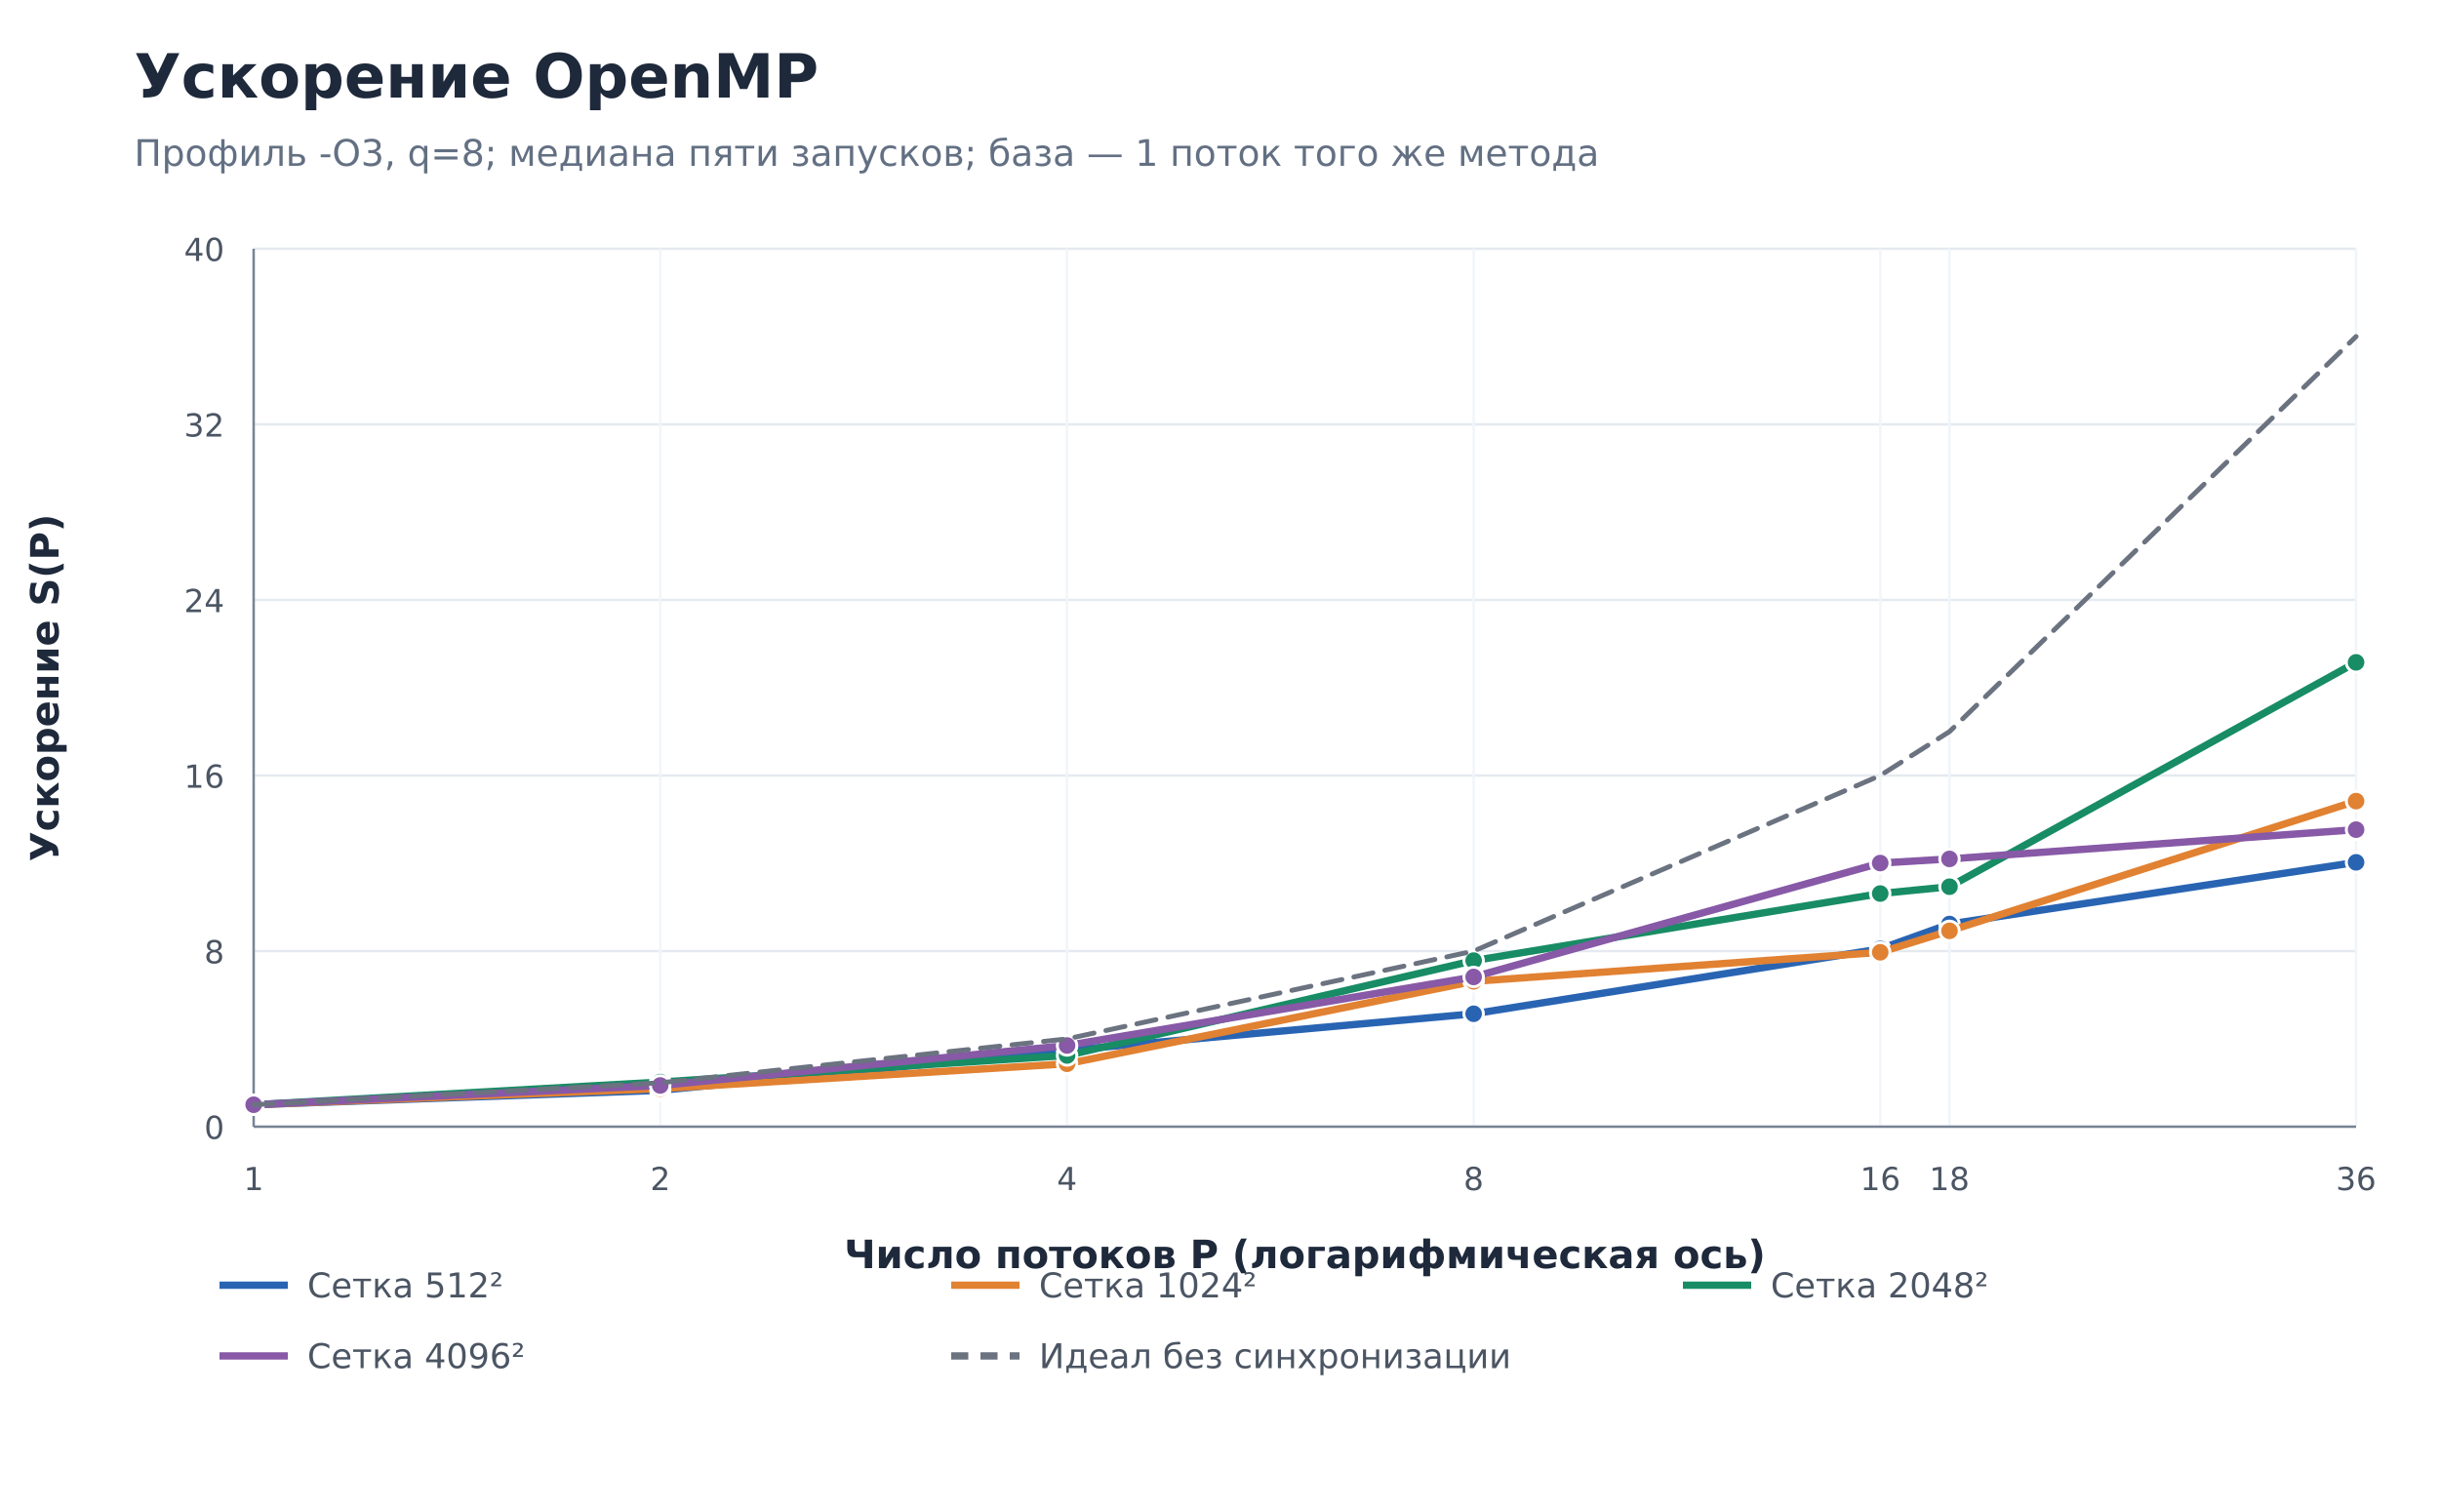
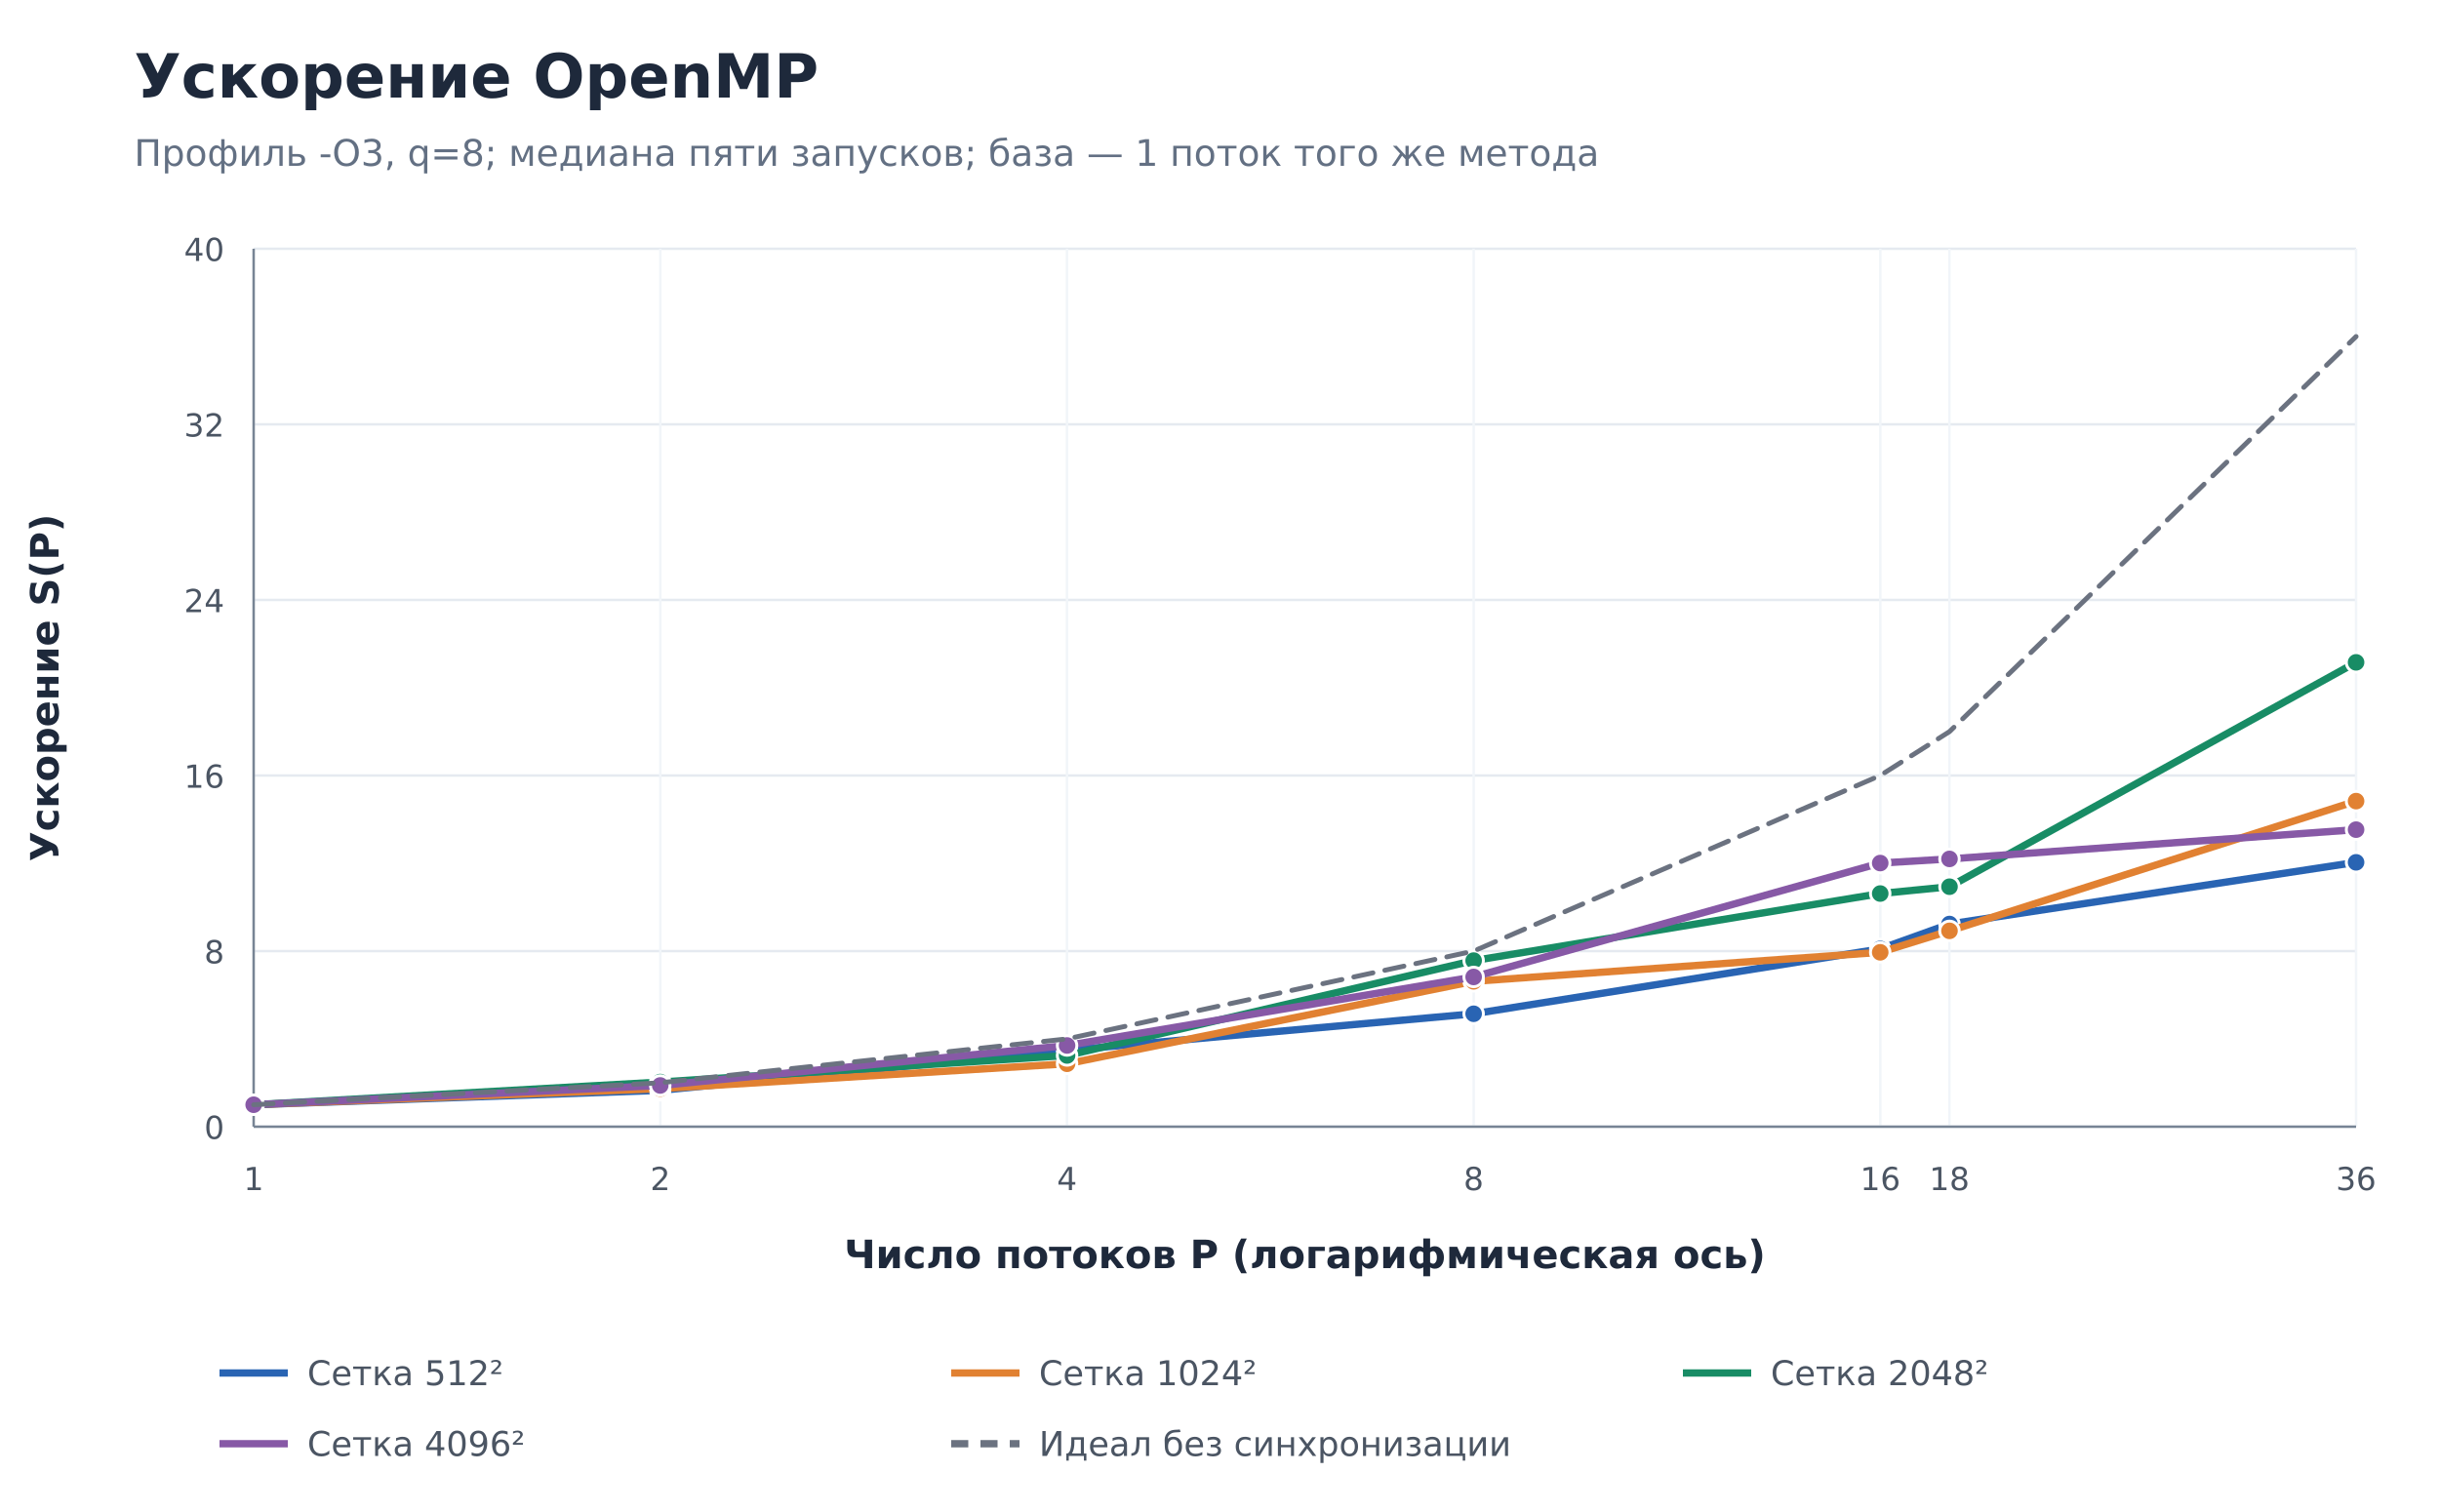
<svg xmlns="http://www.w3.org/2000/svg" width="1000" height="620" viewBox="0 0 1000 620">
  <rect width="1000" height="620" fill="#ffffff" />
  <text x="55" y="40" font-size="25" font-weight="700" fill="#1e293b" font-family="DejaVu Sans,Arial,sans-serif">Ускорение OpenMP</text>
  <text x="55" y="68" font-size="15" fill="#637083" font-family="DejaVu Sans,Arial,sans-serif">Профиль -O3, q=8; медиана пяти запусков; база — 1 поток того же метода</text>
  <line x1="104" x2="966" y1="462.00" y2="462.00" stroke="#e5eaf0" />
  <text x="92" y="467" text-anchor="end" font-size="13" font-weight="400" fill="#4b5563" font-family="DejaVu Sans,Arial,sans-serif">0</text>
  <line x1="104" x2="966" y1="390.00" y2="390.00" stroke="#e5eaf0" />
  <text x="92" y="395" text-anchor="end" font-size="13" font-weight="400" fill="#4b5563" font-family="DejaVu Sans,Arial,sans-serif">8</text>
  <line x1="104" x2="966" y1="318.00" y2="318.00" stroke="#e5eaf0" />
  <text x="92" y="323" text-anchor="end" font-size="13" font-weight="400" fill="#4b5563" font-family="DejaVu Sans,Arial,sans-serif">16</text>
  <line x1="104" x2="966" y1="246.00" y2="246.00" stroke="#e5eaf0" />
  <text x="92" y="251" text-anchor="end" font-size="13" font-weight="400" fill="#4b5563" font-family="DejaVu Sans,Arial,sans-serif">24</text>
  <line x1="104" x2="966" y1="174.00" y2="174.00" stroke="#e5eaf0" />
  <text x="92" y="179" text-anchor="end" font-size="13" font-weight="400" fill="#4b5563" font-family="DejaVu Sans,Arial,sans-serif">32</text>
  <line x1="104" x2="966" y1="102.00" y2="102.00" stroke="#e5eaf0" />
  <text x="92" y="107" text-anchor="end" font-size="13" font-weight="400" fill="#4b5563" font-family="DejaVu Sans,Arial,sans-serif">40</text>
  <line x1="104" x2="104" y1="102" y2="462" stroke="#f1f5f9" />
  <text x="104" y="488" text-anchor="middle" font-size="13" font-weight="400" fill="#4b5563" font-family="DejaVu Sans,Arial,sans-serif">1</text>
  <line x1="270.734" x2="270.734" y1="102" y2="462" stroke="#f1f5f9" />
  <text x="270.734" y="488" text-anchor="middle" font-size="13" font-weight="400" fill="#4b5563" font-family="DejaVu Sans,Arial,sans-serif">2</text>
  <line x1="437.467" x2="437.467" y1="102" y2="462" stroke="#f1f5f9" />
  <text x="437.467" y="488" text-anchor="middle" font-size="13" font-weight="400" fill="#4b5563" font-family="DejaVu Sans,Arial,sans-serif">4</text>
  <line x1="604.201" x2="604.201" y1="102" y2="462" stroke="#f1f5f9" />
  <text x="604.201" y="488" text-anchor="middle" font-size="13" font-weight="400" fill="#4b5563" font-family="DejaVu Sans,Arial,sans-serif">8</text>
  <line x1="770.934" x2="770.934" y1="102" y2="462" stroke="#f1f5f9" />
  <text x="770.934" y="488" text-anchor="middle" font-size="13" font-weight="400" fill="#4b5563" font-family="DejaVu Sans,Arial,sans-serif">16</text>
  <line x1="799.266" x2="799.266" y1="102" y2="462" stroke="#f1f5f9" />
  <text x="799.266" y="488" text-anchor="middle" font-size="13" font-weight="400" fill="#4b5563" font-family="DejaVu Sans,Arial,sans-serif">18</text>
  <line x1="966" x2="966" y1="102" y2="462" stroke="#f1f5f9" />
  <text x="966" y="488" text-anchor="middle" font-size="13" font-weight="400" fill="#4b5563" font-family="DejaVu Sans,Arial,sans-serif">36</text>
  <line x1="104" x2="104" y1="102" y2="462" stroke="#778494" />
  <line x1="104" x2="966" y1="462" y2="462" stroke="#778494" />
  <path d="M104.0 453.0 L270.7 447.1 L437.5 430.7 L604.2 415.7 L770.9 389.1 L799.3 378.9 L966.0 353.6" fill="none" stroke="#2964b3" stroke-width="3" stroke-linecap="round" stroke-linejoin="round" />
  <circle cx="104.0" cy="453.0" r="4" fill="#2964b3" stroke="#fff" stroke-width="1.2" />
  <circle cx="270.7" cy="447.1" r="4" fill="#2964b3" stroke="#fff" stroke-width="1.2" />
  <circle cx="437.5" cy="430.7" r="4" fill="#2964b3" stroke="#fff" stroke-width="1.2" />
  <circle cx="604.2" cy="415.7" r="4" fill="#2964b3" stroke="#fff" stroke-width="1.2" />
  <circle cx="770.9" cy="389.1" r="4" fill="#2964b3" stroke="#fff" stroke-width="1.2" />
  <circle cx="799.3" cy="378.9" r="4" fill="#2964b3" stroke="#fff" stroke-width="1.2" />
  <circle cx="966.0" cy="353.6" r="4" fill="#2964b3" stroke="#fff" stroke-width="1.2" />
  <path d="M104.0 453.0 L270.7 446.4 L437.5 436.2 L604.2 402.4 L770.9 390.5 L799.3 381.7 L966.0 328.5" fill="none" stroke="#e18132" stroke-width="3" stroke-linecap="round" stroke-linejoin="round" />
  <circle cx="104.0" cy="453.0" r="4" fill="#e18132" stroke="#fff" stroke-width="1.2" />
  <circle cx="270.7" cy="446.4" r="4" fill="#e18132" stroke="#fff" stroke-width="1.2" />
  <circle cx="437.5" cy="436.2" r="4" fill="#e18132" stroke="#fff" stroke-width="1.2" />
  <circle cx="604.2" cy="402.4" r="4" fill="#e18132" stroke="#fff" stroke-width="1.2" />
  <circle cx="770.9" cy="390.5" r="4" fill="#e18132" stroke="#fff" stroke-width="1.2" />
  <circle cx="799.3" cy="381.7" r="4" fill="#e18132" stroke="#fff" stroke-width="1.2" />
  <circle cx="966.0" cy="328.5" r="4" fill="#e18132" stroke="#fff" stroke-width="1.2" />
  <path d="M104.0 453.0 L270.7 443.7 L437.5 432.8 L604.2 393.9 L770.9 366.4 L799.3 363.6 L966.0 271.6" fill="none" stroke="#188c65" stroke-width="3" stroke-linecap="round" stroke-linejoin="round" />
  <circle cx="104.0" cy="453.0" r="4" fill="#188c65" stroke="#fff" stroke-width="1.2" />
  <circle cx="270.7" cy="443.7" r="4" fill="#188c65" stroke="#fff" stroke-width="1.2" />
  <circle cx="437.5" cy="432.8" r="4" fill="#188c65" stroke="#fff" stroke-width="1.2" />
  <circle cx="604.2" cy="393.9" r="4" fill="#188c65" stroke="#fff" stroke-width="1.2" />
  <circle cx="770.9" cy="366.4" r="4" fill="#188c65" stroke="#fff" stroke-width="1.2" />
  <circle cx="799.3" cy="363.6" r="4" fill="#188c65" stroke="#fff" stroke-width="1.2" />
  <circle cx="966.0" cy="271.6" r="4" fill="#188c65" stroke="#fff" stroke-width="1.2" />
  <path d="M104.0 453.0 L270.7 445.1 L437.5 428.7 L604.2 400.6 L770.9 353.9 L799.3 352.2 L966.0 340.2" fill="none" stroke="#8759a6" stroke-width="3" stroke-linecap="round" stroke-linejoin="round" />
  <circle cx="104.0" cy="453.0" r="4" fill="#8759a6" stroke="#fff" stroke-width="1.2" />
  <circle cx="270.7" cy="445.1" r="4" fill="#8759a6" stroke="#fff" stroke-width="1.2" />
  <circle cx="437.5" cy="428.7" r="4" fill="#8759a6" stroke="#fff" stroke-width="1.2" />
  <circle cx="604.2" cy="400.6" r="4" fill="#8759a6" stroke="#fff" stroke-width="1.2" />
  <circle cx="770.9" cy="353.9" r="4" fill="#8759a6" stroke="#fff" stroke-width="1.2" />
  <circle cx="799.3" cy="352.2" r="4" fill="#8759a6" stroke="#fff" stroke-width="1.2" />
  <circle cx="966.0" cy="340.2" r="4" fill="#8759a6" stroke="#fff" stroke-width="1.2" />
  <path d="M104.0 453.0 L270.7 444.0 L437.5 426.0 L604.2 390.0 L770.9 318.0 L799.3 300.0 L966.0 138.0" fill="none" stroke="#6b7280" stroke-width="2" stroke-linecap="round" stroke-linejoin="round" stroke-dasharray="8 5" />
  <text x="535" y="520" text-anchor="middle" font-size="16" font-weight="600" fill="#1e293b" font-family="DejaVu Sans,Arial,sans-serif">Число потоков P (логарифмическая ось)</text>
  <text x="24" y="282" text-anchor="middle" font-size="16" font-weight="600" fill="#1e293b" transform="rotate(-90 24 282)" font-family="DejaVu Sans,Arial,sans-serif">Ускорение S(P)</text>
-   <path d="M90 527H118" stroke="#2964b3" stroke-width="3" />
-   <text x="126" y="532" text-anchor="start" font-size="14" font-weight="400" fill="#4b5563" font-family="DejaVu Sans,Arial,sans-serif">Сетка 512²</text>
-   <path d="M390 527H418" stroke="#e18132" stroke-width="3" />
-   <text x="426" y="532" text-anchor="start" font-size="14" font-weight="400" fill="#4b5563" font-family="DejaVu Sans,Arial,sans-serif">Сетка 1024²</text>
-   <path d="M690 527H718" stroke="#188c65" stroke-width="3" />
-   <text x="726" y="532" text-anchor="start" font-size="14" font-weight="400" fill="#4b5563" font-family="DejaVu Sans,Arial,sans-serif">Сетка 2048²</text>
-   <path d="M90 556H118" stroke="#8759a6" stroke-width="3" />
-   <text x="126" y="561" text-anchor="start" font-size="14" font-weight="400" fill="#4b5563" font-family="DejaVu Sans,Arial,sans-serif">Сетка 4096²</text>
-   <path d="M390 556H418" stroke="#6b7280" stroke-width="3" stroke-dasharray="7,5" />
-   <text x="426" y="561" text-anchor="start" font-size="14" font-weight="400" fill="#4b5563" font-family="DejaVu Sans,Arial,sans-serif">Идеал без синхронизации</text>
+   <path d="M90 563H118" stroke="#2964b3" stroke-width="3" />
+   <text x="126" y="568" text-anchor="start" font-size="14" font-weight="400" fill="#4b5563" font-family="DejaVu Sans,Arial,sans-serif">Сетка 512²</text>
+   <path d="M390 563H418" stroke="#e18132" stroke-width="3" />
+   <text x="426" y="568" text-anchor="start" font-size="14" font-weight="400" fill="#4b5563" font-family="DejaVu Sans,Arial,sans-serif">Сетка 1024²</text>
+   <path d="M690 563H718" stroke="#188c65" stroke-width="3" />
+   <text x="726" y="568" text-anchor="start" font-size="14" font-weight="400" fill="#4b5563" font-family="DejaVu Sans,Arial,sans-serif">Сетка 2048²</text>
+   <path d="M90 592H118" stroke="#8759a6" stroke-width="3" />
+   <text x="126" y="597" text-anchor="start" font-size="14" font-weight="400" fill="#4b5563" font-family="DejaVu Sans,Arial,sans-serif">Сетка 4096²</text>
+   <path d="M390 592H418" stroke="#6b7280" stroke-width="3" stroke-dasharray="7,5" />
+   <text x="426" y="597" text-anchor="start" font-size="14" font-weight="400" fill="#4b5563" font-family="DejaVu Sans,Arial,sans-serif">Идеал без синхронизации</text>
</svg>
